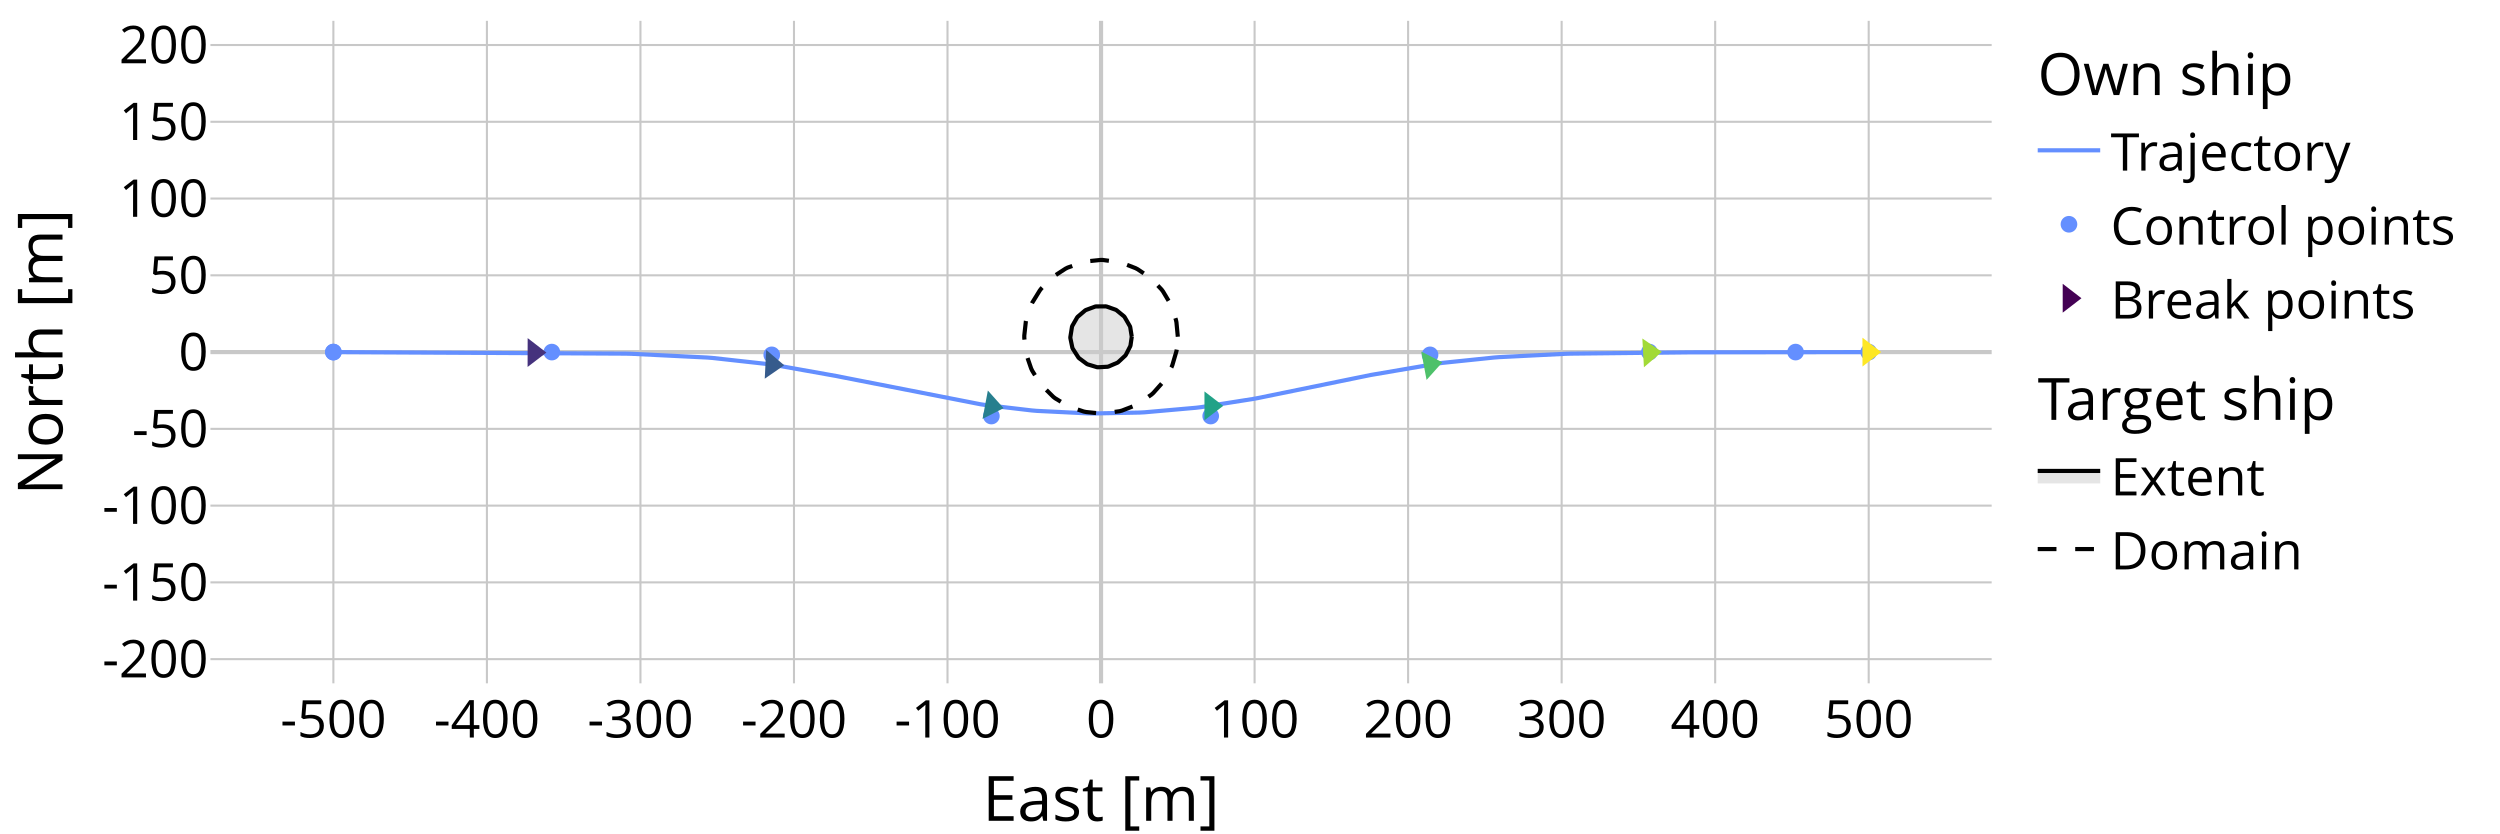
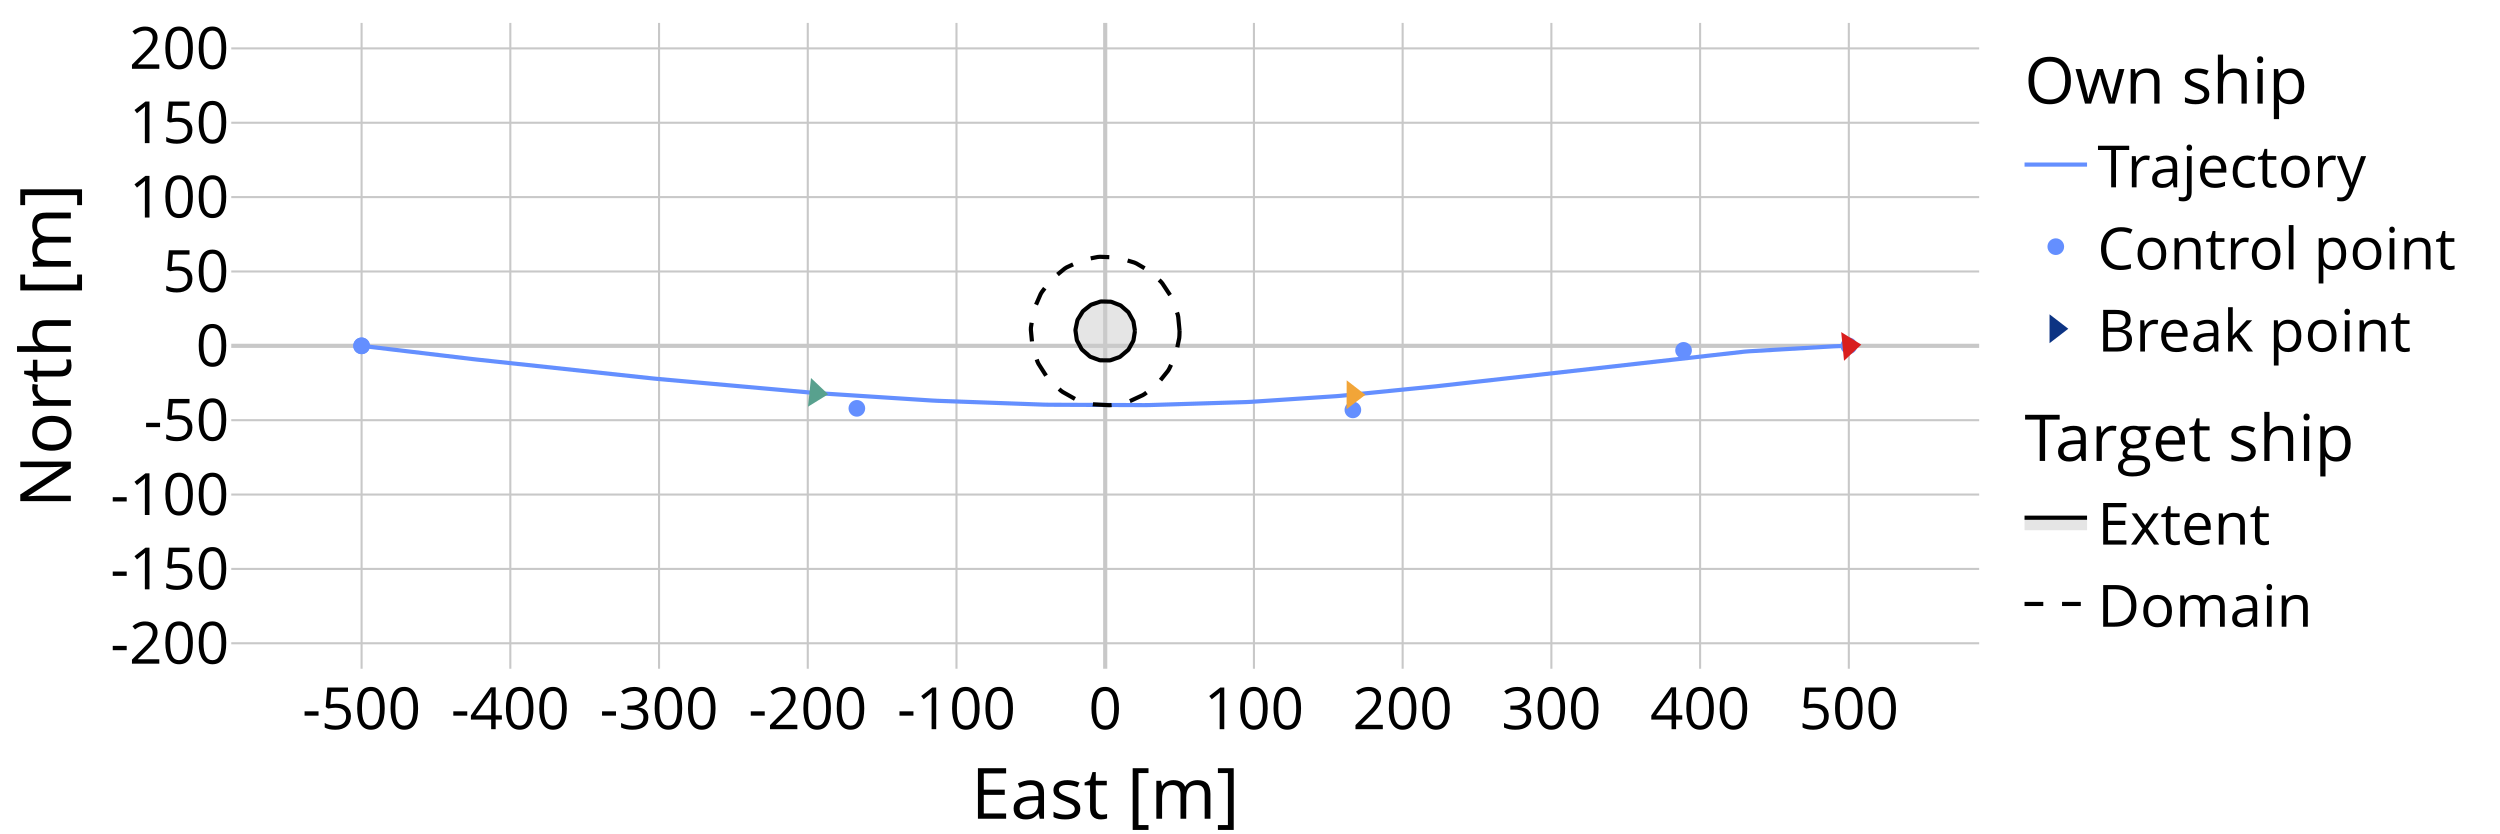
<svg xmlns="http://www.w3.org/2000/svg" class="main-svg" width="1200" height="400" style="" viewBox="0 0 1200 400">
  <rect x="0" y="0" width="1200" height="400" style="fill: rgb(255, 255, 255); fill-opacity: 1;" />
-   <defs id="defs-8dc1c7">
+   <defs id="defs-419574">
    <g class="clips">
-       <clipPath id="clip8dc1c7xyplot" class="plotclip">
-         <rect width="855" height="318" />
+       <clipPath id="clip419574xyplot" class="plotclip">
+         <rect width="839" height="310" />
      </clipPath>
-       <clipPath class="axesclip" id="clip8dc1c7x">
-         <rect x="101" y="0" width="855" height="400" />
+       <clipPath class="axesclip" id="clip419574x">
+         <rect x="111" y="0" width="839" height="400" />
      </clipPath>
-       <clipPath class="axesclip" id="clip8dc1c7y">
-         <rect x="0" y="10" width="1200" height="318" />
+       <clipPath class="axesclip" id="clip419574y">
+         <rect x="0" y="11" width="1200" height="310" />
      </clipPath>
-       <clipPath class="axesclip" id="clip8dc1c7xy">
-         <rect x="101" y="10" width="855" height="318" />
+       <clipPath class="axesclip" id="clip419574xy">
+         <rect x="111" y="11" width="839" height="310" />
      </clipPath>
    </g>
    <g class="gradients" />
    <g class="patterns" />
  </defs>
  <g class="bglayer" />
  <g class="layer-below">
    <g class="imagelayer" />
    <g class="shapelayer" />
  </g>
  <g class="cartesianlayer">
    <g class="subplot xy">
      <g class="layer-subplot">
        <g class="shapelayer" />
        <g class="imagelayer" />
      </g>
      <g class="minor-gridlayer">
        <g class="x" />
        <g class="y" />
      </g>
      <g class="gridlayer">
        <g class="x">
-           <path class="xgrid crisp" transform="translate(160.02,0)" d="M0,10v318" style="stroke: rgb(200, 200, 200); stroke-opacity: 1; stroke-width: 1px;" />
-           <path class="xgrid crisp" transform="translate(233.72,0)" d="M0,10v318" style="stroke: rgb(200, 200, 200); stroke-opacity: 1; stroke-width: 1px;" />
-           <path class="xgrid crisp" transform="translate(307.41,0)" d="M0,10v318" style="stroke: rgb(200, 200, 200); stroke-opacity: 1; stroke-width: 1px;" />
-           <path class="xgrid crisp" transform="translate(381.11,0)" d="M0,10v318" style="stroke: rgb(200, 200, 200); stroke-opacity: 1; stroke-width: 1px;" />
-           <path class="xgrid crisp" transform="translate(454.8,0)" d="M0,10v318" style="stroke: rgb(200, 200, 200); stroke-opacity: 1; stroke-width: 1px;" />
-           <path class="xgrid crisp" transform="translate(602.2,0)" d="M0,10v318" style="stroke: rgb(200, 200, 200); stroke-opacity: 1; stroke-width: 1px;" />
-           <path class="xgrid crisp" transform="translate(675.89,0)" d="M0,10v318" style="stroke: rgb(200, 200, 200); stroke-opacity: 1; stroke-width: 1px;" />
-           <path class="xgrid crisp" transform="translate(749.59,0)" d="M0,10v318" style="stroke: rgb(200, 200, 200); stroke-opacity: 1; stroke-width: 1px;" />
-           <path class="xgrid crisp" transform="translate(823.28,0)" d="M0,10v318" style="stroke: rgb(200, 200, 200); stroke-opacity: 1; stroke-width: 1px;" />
-           <path class="xgrid crisp" transform="translate(896.98,0)" d="M0,10v318" style="stroke: rgb(200, 200, 200); stroke-opacity: 1; stroke-width: 1px;" />
+           <path class="xgrid crisp" transform="translate(173.56,0)" d="M0,11v310" style="stroke: rgb(200, 200, 200); stroke-opacity: 1; stroke-width: 1px;" />
+           <path class="xgrid crisp" transform="translate(244.95,0)" d="M0,11v310" style="stroke: rgb(200, 200, 200); stroke-opacity: 1; stroke-width: 1px;" />
+           <path class="xgrid crisp" transform="translate(316.34,0)" d="M0,11v310" style="stroke: rgb(200, 200, 200); stroke-opacity: 1; stroke-width: 1px;" />
+           <path class="xgrid crisp" transform="translate(387.73,0)" d="M0,11v310" style="stroke: rgb(200, 200, 200); stroke-opacity: 1; stroke-width: 1px;" />
+           <path class="xgrid crisp" transform="translate(459.11,0)" d="M0,11v310" style="stroke: rgb(200, 200, 200); stroke-opacity: 1; stroke-width: 1px;" />
+           <path class="xgrid crisp" transform="translate(601.89,0)" d="M0,11v310" style="stroke: rgb(200, 200, 200); stroke-opacity: 1; stroke-width: 1px;" />
+           <path class="xgrid crisp" transform="translate(673.27,0)" d="M0,11v310" style="stroke: rgb(200, 200, 200); stroke-opacity: 1; stroke-width: 1px;" />
+           <path class="xgrid crisp" transform="translate(744.66,0)" d="M0,11v310" style="stroke: rgb(200, 200, 200); stroke-opacity: 1; stroke-width: 1px;" />
+           <path class="xgrid crisp" transform="translate(816.05,0)" d="M0,11v310" style="stroke: rgb(200, 200, 200); stroke-opacity: 1; stroke-width: 1px;" />
+           <path class="xgrid crisp" transform="translate(887.44,0)" d="M0,11v310" style="stroke: rgb(200, 200, 200); stroke-opacity: 1; stroke-width: 1px;" />
        </g>
        <g class="y">
-           <path class="ygrid crisp" transform="translate(0,316.39)" d="M101,0h855" style="stroke: rgb(200, 200, 200); stroke-opacity: 1; stroke-width: 1px;" />
-           <path class="ygrid crisp" transform="translate(0,279.54)" d="M101,0h855" style="stroke: rgb(200, 200, 200); stroke-opacity: 1; stroke-width: 1px;" />
-           <path class="ygrid crisp" transform="translate(0,242.7)" d="M101,0h855" style="stroke: rgb(200, 200, 200); stroke-opacity: 1; stroke-width: 1px;" />
-           <path class="ygrid crisp" transform="translate(0,205.85)" d="M101,0h855" style="stroke: rgb(200, 200, 200); stroke-opacity: 1; stroke-width: 1px;" />
-           <path class="ygrid crisp" transform="translate(0,132.15)" d="M101,0h855" style="stroke: rgb(200, 200, 200); stroke-opacity: 1; stroke-width: 1px;" />
-           <path class="ygrid crisp" transform="translate(0,95.3)" d="M101,0h855" style="stroke: rgb(200, 200, 200); stroke-opacity: 1; stroke-width: 1px;" />
-           <path class="ygrid crisp" transform="translate(0,58.46)" d="M101,0h855" style="stroke: rgb(200, 200, 200); stroke-opacity: 1; stroke-width: 1px;" />
-           <path class="ygrid crisp" transform="translate(0,21.61)" d="M101,0h855" style="stroke: rgb(200, 200, 200); stroke-opacity: 1; stroke-width: 1px;" />
+           <path class="ygrid crisp" transform="translate(0,308.77)" d="M111,0h839" style="stroke: rgb(200, 200, 200); stroke-opacity: 1; stroke-width: 1px;" />
+           <path class="ygrid crisp" transform="translate(0,273.08)" d="M111,0h839" style="stroke: rgb(200, 200, 200); stroke-opacity: 1; stroke-width: 1px;" />
+           <path class="ygrid crisp" transform="translate(0,237.39)" d="M111,0h839" style="stroke: rgb(200, 200, 200); stroke-opacity: 1; stroke-width: 1px;" />
+           <path class="ygrid crisp" transform="translate(0,201.69)" d="M111,0h839" style="stroke: rgb(200, 200, 200); stroke-opacity: 1; stroke-width: 1px;" />
+           <path class="ygrid crisp" transform="translate(0,130.31)" d="M111,0h839" style="stroke: rgb(200, 200, 200); stroke-opacity: 1; stroke-width: 1px;" />
+           <path class="ygrid crisp" transform="translate(0,94.61)" d="M111,0h839" style="stroke: rgb(200, 200, 200); stroke-opacity: 1; stroke-width: 1px;" />
+           <path class="ygrid crisp" transform="translate(0,58.92)" d="M111,0h839" style="stroke: rgb(200, 200, 200); stroke-opacity: 1; stroke-width: 1px;" />
+           <path class="ygrid crisp" transform="translate(0,23.23)" d="M111,0h839" style="stroke: rgb(200, 200, 200); stroke-opacity: 1; stroke-width: 1px;" />
        </g>
      </g>
      <g class="zerolinelayer">
-         <path class="xzl zl crisp" transform="translate(528.5,0)" d="M0,10v318" style="stroke: rgb(200, 200, 200); stroke-opacity: 1; stroke-width: 2px;" />
-         <path class="yzl zl crisp" transform="translate(0,169)" d="M101,0h855" style="stroke: rgb(200, 200, 200); stroke-opacity: 1; stroke-width: 2px;" />
+         <path class="xzl zl crisp" transform="translate(530.5,0)" d="M0,11v310" style="stroke: rgb(200, 200, 200); stroke-opacity: 1; stroke-width: 2px;" />
+         <path class="yzl zl crisp" transform="translate(0,166)" d="M111,0h839" style="stroke: rgb(200, 200, 200); stroke-opacity: 1; stroke-width: 2px;" />
      </g>
      <g class="layer-between">
        <g class="shapelayer" />
        <g class="imagelayer" />
      </g>
      <path class="xlines-below" />
      <path class="ylines-below" />
      <g class="overlines-below" />
      <g class="xaxislayer-below" />
      <g class="yaxislayer-below" />
      <g class="overaxes-below" />
      <g class="overplot">
-         <g class="xy" transform="translate(101,10)" clip-path="url(#clip8dc1c7xyplot)">
+         <g class="xy" transform="translate(111,11)" clip-path="url(#clip419574xyplot)">
          <g class="scatterlayer mlayer">
-             <g class="trace scatter trace7b7949" style="stroke-miterlimit: 2; opacity: 1;">
+             <g class="trace scatter traced75dc3" style="stroke-miterlimit: 2; opacity: 1;">
              <g class="fills" />
              <g class="errorbars" />
              <g class="lines">
-                 <path class="js-line" d="M59.02,159L199.37,159.75L202.08,159.82L238.5,161.62L241.02,161.82L268.36,164.85L270.83,165.21L300.46,170.49L302.93,170.99L369.55,184.03L372.02,184.4L394.21,187.01L396.68,187.22L421.33,188.43L423.8,188.46L445.98,188.03L448.45,187.9L473.1,185.72L475.56,185.42L500.21,181.54L502.67,181.09L554.43,170.5L556.9,170L588.94,164.51L591.4,164.18L616.05,161.62L618.52,161.43L650.56,159.82L653.02,159.75L709.71,159.12L712.18,159.11L795.98,159" style="vector-effect: none; fill: none; stroke: rgb(100, 143, 255); stroke-opacity: 1; stroke-width: 2px; opacity: 1;" />
+                 <path class="js-line" d="M62.56,155L115.52,161.32L117.81,161.58L202.41,170.66L205.42,170.95L278.55,177.48L281.53,177.71L336.13,181.24L338.9,181.38L389.87,183.22L392.47,183.27L438.23,183.46L440.72,183.43L487.23,181.99L489.64,181.87L530.42,179.16L532.81,178.96L578.2,174.44L580.59,174.17L726.29,157.8L728.68,157.61L769.27,155.23L771.66,155.14L776.44,155" style="vector-effect: none; fill: none; stroke: rgb(100, 143, 255); stroke-opacity: 1; stroke-width: 2px; opacity: 1;" />
              </g>
              <g class="points" />
              <g class="text" />
            </g>
-             <g class="trace scatter traceb133dd" style="stroke-miterlimit: 2; opacity: 1;">
+             <g class="trace scatter trace9732c0" style="stroke-miterlimit: 2; opacity: 1;">
              <g class="fills" />
              <g class="errorbars" />
              <g class="lines" />
              <g class="points">
-                 <path class="point" transform="translate(59.02,159)" d="M4,0A4,4 0 1,1 0,-4A4,4 0 0,1 4,0Z" style="opacity: 1; stroke-width: 0px; fill: rgb(100, 143, 255); fill-opacity: 1;" />
-                 <path class="point" transform="translate(59.02,159)" d="M4,0A4,4 0 1,1 0,-4A4,4 0 0,1 4,0Z" style="opacity: 1; stroke-width: 0px; fill: rgb(100, 143, 255); fill-opacity: 1;" />
-                 <path class="point" transform="translate(163.88,159)" d="M4,0A4,4 0 1,1 0,-4A4,4 0 0,1 4,0Z" style="opacity: 1; stroke-width: 0px; fill: rgb(100, 143, 255); fill-opacity: 1;" />
-                 <path class="point" transform="translate(269.44,160.33)" d="M4,0A4,4 0 1,1 0,-4A4,4 0 0,1 4,0Z" style="opacity: 1; stroke-width: 0px; fill: rgb(100, 143, 255); fill-opacity: 1;" />
-                 <path class="point" transform="translate(374.86,189.7)" d="M4,0A4,4 0 1,1 0,-4A4,4 0 0,1 4,0Z" style="opacity: 1; stroke-width: 0px; fill: rgb(100, 143, 255); fill-opacity: 1;" />
-                 <path class="point" transform="translate(480.14,189.7)" d="M4,0A4,4 0 1,1 0,-4A4,4 0 0,1 4,0Z" style="opacity: 1; stroke-width: 0px; fill: rgb(100, 143, 255); fill-opacity: 1;" />
-                 <path class="point" transform="translate(585.42,160.33)" d="M4,0A4,4 0 1,1 0,-4A4,4 0 0,1 4,0Z" style="opacity: 1; stroke-width: 0px; fill: rgb(100, 143, 255); fill-opacity: 1;" />
-                 <path class="point" transform="translate(690.7,159)" d="M4,0A4,4 0 1,1 0,-4A4,4 0 0,1 4,0Z" style="opacity: 1; stroke-width: 0px; fill: rgb(100, 143, 255); fill-opacity: 1;" />
-                 <path class="point" transform="translate(760.88,159)" d="M4,0A4,4 0 1,1 0,-4A4,4 0 0,1 4,0Z" style="opacity: 1; stroke-width: 0px; fill: rgb(100, 143, 255); fill-opacity: 1;" />
-                 <path class="point" transform="translate(795.98,159)" d="M4,0A4,4 0 1,1 0,-4A4,4 0 0,1 4,0Z" style="opacity: 1; stroke-width: 0px; fill: rgb(100, 143, 255); fill-opacity: 1;" />
-               </g>
-               <g class="text" />
-             </g>
-             <g class="trace scatter trace605c14" style="stroke-miterlimit: 2; opacity: 1;">
+                 <path class="point" transform="translate(62.56,155)" d="M4,0A4,4 0 1,1 0,-4A4,4 0 0,1 4,0Z" style="opacity: 1; stroke-width: 0px; fill: rgb(100, 143, 255); fill-opacity: 1;" />
+                 <path class="point" transform="translate(62.56,155)" d="M4,0A4,4 0 1,1 0,-4A4,4 0 0,1 4,0Z" style="opacity: 1; stroke-width: 0px; fill: rgb(100, 143, 255); fill-opacity: 1;" />
+                 <path class="point" transform="translate(300.29,185.01)" d="M4,0A4,4 0 1,1 0,-4A4,4 0 0,1 4,0Z" style="opacity: 1; stroke-width: 0px; fill: rgb(100, 143, 255); fill-opacity: 1;" />
+                 <path class="point" transform="translate(538.38,185.75)" d="M4,0A4,4 0 1,1 0,-4A4,4 0 0,1 4,0Z" style="opacity: 1; stroke-width: 0px; fill: rgb(100, 143, 255); fill-opacity: 1;" />
+                 <path class="point" transform="translate(697.11,157.17)" d="M4,0A4,4 0 1,1 0,-4A4,4 0 0,1 4,0Z" style="opacity: 1; stroke-width: 0px; fill: rgb(100, 143, 255); fill-opacity: 1;" />
+                 <path class="point" transform="translate(776.44,155)" d="M4,0A4,4 0 1,1 0,-4A4,4 0 0,1 4,0Z" style="opacity: 1; stroke-width: 0px; fill: rgb(100, 143, 255); fill-opacity: 1;" />
+               </g>
+               <g class="text" />
+             </g>
+             <g class="trace scatter trace97d3a1" style="stroke-miterlimit: 2; opacity: 1;">
              <g class="fills" />
              <g class="errorbars" />
              <g class="lines" />
              <g class="points">
-                 <path class="point" transform="translate(59.02,159)" d="M0,0Z" style="opacity: 1; stroke-width: 0px; fill: rgb(68, 1, 84); fill-opacity: 1;" />
-                 <path class="point" transform="translate(155.26,159.22)" d="M-2.984,-6.937L-3.016,6.923L6,0.014Z" style="opacity: 1; stroke-width: 0px; fill: rgb(69, 50, 125); fill-opacity: 1;" />
-                 <path class="point" transform="translate(269.42,165.01)" d="M-2.645,-7.073L-3.347,6.769L5.992,0.304Z" style="opacity: 1; stroke-width: 0px; fill: rgb(54, 91, 140); fill-opacity: 1;" />
-                 <path class="point" transform="translate(374.84,184.81)" d="M-1.669,-7.365L-4.228,6.257L5.897,1.107Z" style="opacity: 1; stroke-width: 0px; fill: rgb(39, 127, 142); fill-opacity: 1;" />
-                 <path class="point" transform="translate(480.14,184.81)" d="M-3,-6.93L-3,6.93L6,-3.6739403974420594e-16Z" style="opacity: 1; stroke-width: 0px; fill: rgb(34, 162, 135); fill-opacity: 1;" />
-                 <path class="point" transform="translate(585.42,165.01)" d="M-4.229,-6.256L-1.668,7.365L5.897,-1.109Z" style="opacity: 1; stroke-width: 0px; fill: rgb(78, 193, 106); fill-opacity: 1;" />
-                 <path class="point" transform="translate(690.7,159.22)" d="M-3.376,-6.755L-2.615,7.084L5.991,-0.329Z" style="opacity: 1; stroke-width: 0px; fill: rgb(162, 218, 55); fill-opacity: 1;" />
-                 <path class="point" transform="translate(795.98,159)" d="M-3.014,-6.924L-2.986,6.936L6,-0.013Z" style="opacity: 1; stroke-width: 0px; fill: rgb(253, 231, 37); fill-opacity: 1;" />
-               </g>
-               <g class="text" />
-             </g>
-             <g class="trace scatter trace22d1a9" style="stroke-miterlimit: 2; opacity: 1;">
+                 <path class="point" transform="translate(62.56,155)" d="M0,0Z" style="opacity: 1; stroke-width: 0px; fill: rgb(12, 51, 131); fill-opacity: 1;" />
+                 <path class="point" transform="translate(280.54,177.63)" d="M-2.268,-7.203L-3.7,6.583L5.968,0.62Z" style="opacity: 1; stroke-width: 0px; fill: rgb(88, 161, 142); fill-opacity: 1;" />
+                 <path class="point" transform="translate(538.38,178.48)" d="M-2.977,-6.94L-3.023,6.92L6,0.02Z" style="opacity: 1; stroke-width: 0px; fill: rgb(242, 165, 56); fill-opacity: 1;" />
+                 <path class="point" transform="translate(776.44,155)" d="M-3.666,-6.602L-2.305,7.191L5.971,-0.589Z" style="opacity: 1; stroke-width: 0px; fill: rgb(217, 30, 30); fill-opacity: 1;" />
+               </g>
+               <g class="text" />
+             </g>
+             <g class="trace scatter tracebc1801" style="stroke-miterlimit: 2; opacity: 1;">
              <g class="fills">
                <g>
-                   <path class="js-fill" d="M442.24,151.63L441.51,147.05L441.36,146.61L438.82,142.2L438.52,141.84L434.94,138.91L434.53,138.68L430.16,137.13L429.7,137.06L425.07,137.09L424.61,137.18L420.27,138.79L419.86,139.02L416.33,142.02L416.03,142.38L413.72,146.4L413.56,146.83L412.76,151.86L412.78,152.33L413.72,156.87L413.89,157.3L416.64,161.59L416.96,161.93L420.67,164.69L421.09,164.9L425.53,166.24L425.99,166.29L430.62,166.04L431.07,165.93L435.33,164.11L435.72,163.86L439.12,160.7L439.4,160.33L441.51,156.21L441.65,155.76L442.24,151.63Z" style="fill: rgb(204, 204, 204); fill-opacity: 0.5; stroke-width: 0;" />
+                   <path class="js-fill" d="M433.78,147.86L433.07,143.43L432.92,143L430.75,139.07L430.47,138.72L427.09,135.77L426.7,135.53L422.52,133.91L422.08,133.82L417.59,133.71L417.14,133.78L412.89,135.21L412.49,135.42L408.98,138.21L408.68,138.55L406.32,142.37L406.15,142.79L405.24,147.19L405.22,147.64L405.86,152.08L406,152.51L408.11,156.47L408.39,156.83L412.1,160.07L412.49,160.3L416.7,161.86L417.14,161.94L421.63,161.98L422.08,161.9L426.31,160.41L426.7,160.19L430.47,157L430.75,156.65L432.92,152.72L433.07,152.29L433.78,147.86Z" style="fill: rgb(204, 204, 204); fill-opacity: 0.5; stroke-width: 0;" />
                </g>
              </g>
              <g class="errorbars" />
              <g class="lines">
-                 <path class="js-line" d="M442.24,151.63L441.51,147.05L441.36,146.61L438.82,142.2L438.52,141.84L434.94,138.91L434.53,138.68L430.16,137.13L429.7,137.06L425.07,137.09L424.61,137.18L420.27,138.79L419.86,139.02L416.33,142.02L416.03,142.38L413.72,146.4L413.56,146.83L412.76,151.86L412.78,152.33L413.72,156.87L413.89,157.3L416.64,161.59L416.96,161.93L420.67,164.69L421.09,164.9L425.53,166.24L425.99,166.29L430.62,166.04L431.07,165.93L435.33,164.11L435.72,163.86L439.12,160.7L439.4,160.33L441.51,156.21L441.65,155.76L442.24,151.63" style="vector-effect: none; fill: none; stroke: rgb(0, 0, 0); stroke-opacity: 1; stroke-width: 2px; opacity: 1;" />
+                 <path class="js-line" d="M433.78,147.86L433.07,143.43L432.92,143L430.75,139.07L430.47,138.72L427.09,135.77L426.7,135.53L422.52,133.91L422.08,133.82L417.59,133.71L417.14,133.78L412.89,135.21L412.49,135.42L408.98,138.21L408.68,138.55L406.32,142.37L406.15,142.79L405.24,147.19L405.22,147.64L405.86,152.08L406,152.51L408.11,156.47L408.39,156.83L412.1,160.07L412.49,160.3L416.7,161.86L417.14,161.94L421.63,161.98L422.08,161.9L426.31,160.41L426.7,160.19L430.47,157L430.75,156.65L432.92,152.72L433.07,152.29L433.78,147.86" style="vector-effect: none; fill: none; stroke: rgb(0, 0, 0); stroke-opacity: 1; stroke-width: 2px; opacity: 1;" />
              </g>
              <g class="points" />
              <g class="text" />
            </g>
-             <g class="trace scatter tracee92264" style="stroke-miterlimit: 2; opacity: 1;">
+             <g class="trace scatter tracefc4c4d" style="stroke-miterlimit: 2; opacity: 1;">
              <g class="fills" />
              <g class="errorbars" />
              <g class="lines">
-                 <path class="js-line" d="M464.35,151.63L463.69,144.69L463.45,143.55L461.29,136.93L460.81,135.87L457.24,129.88L456.54,128.95L451.75,123.89L450.86,123.14L445.08,119.25L444.05,118.71L437.55,116.18L436.43,115.88L428.37,114.79L427.21,114.78L420.28,115.5L419.14,115.74L411.47,118.45L410.44,118.97L404.59,122.77L403.69,123.51L398.82,128.49L398.11,129.41L394.45,135.34L393.95,136.4L391.68,142.99L391.43,144.12L390.66,151.05L390.66,152.21L391.43,159.14L391.68,160.27L393.95,166.87L394.45,167.92L398.11,173.85L398.82,174.77L404.59,180.49L405.51,181.2L411.47,184.81L412.53,185.3L419.14,187.52L420.28,187.76L427.21,188.48L428.37,188.47L436.43,187.38L437.55,187.08L444.05,184.55L445.08,184.02L451.75,179.37L452.61,178.59L457.24,173.38L457.91,172.43L461.29,166.33L461.73,165.26L463.69,158.57L463.89,157.42L464.35,151.63" style="vector-effect: none; fill: none; stroke: rgb(0, 0, 0); stroke-opacity: 1; stroke-dasharray: 9px, 9px; stroke-width: 2px; opacity: 1;" />
+                 <path class="js-line" d="M455.19,147.86L454.55,141.14L454.33,140.04L451.76,132.59L451.26,131.58L446.92,125.01L446.19,124.16L441.25,119.56L440.34,118.89L434.51,115.48L433.48,115.02L425.94,112.75L424.83,112.57L416.97,112.26L415.84,112.36L409.22,113.68L408.15,114.02L401.01,117.33L400.05,117.93L393.96,122.92L393.19,123.74L389.12,129.13L388.54,130.1L385.4,137.31L385.08,138.4L383.85,146.17L383.81,147.3L384.56,155.14L384.8,156.23L387,162.62L387.48,163.64L391.72,170.27L392.44,171.14L398.2,176.5L399.12,177.16L405,180.48L406.04,180.92L412.5,182.86L413.61,183.07L421.47,183.5L422.6,183.42L430.32,181.88L431.38,181.52L437.51,178.68L438.47,178.09L443.83,173.98L444.64,173.2L449.58,167.07L450.17,166.11L453.06,160.01L453.43,158.94L455.03,151.24L455.12,150.11L455.19,147.86" style="vector-effect: none; fill: none; stroke: rgb(0, 0, 0); stroke-opacity: 1; stroke-dasharray: 9px, 9px; stroke-width: 2px; opacity: 1;" />
              </g>
              <g class="points" />
              <g class="text" />
            </g>
          </g>
        </g>
      </g>
      <path class="xlines-above crisp" d="M0,0" style="fill: none;" />
      <path class="ylines-above crisp" d="M0,0" style="fill: none;" />
      <g class="overlines-above" />
      <g class="xaxislayer-above">
        <g class="xtick">
-           <text text-anchor="middle" x="0" y="354" transform="translate(160.02,0)" style="font-family: 'Open Sans', verdana, arial, sans-serif; font-size: 25px; fill: rgb(0, 0, 0); fill-opacity: 1; white-space: pre; opacity: 1;">-500</text>
-         </g>
-         <g class="xtick">
-           <text text-anchor="middle" x="0" y="354" style="font-family: 'Open Sans', verdana, arial, sans-serif; font-size: 25px; fill: rgb(0, 0, 0); fill-opacity: 1; white-space: pre; opacity: 1;" transform="translate(233.72,0)">-400</text>
-         </g>
-         <g class="xtick">
-           <text text-anchor="middle" x="0" y="354" style="font-family: 'Open Sans', verdana, arial, sans-serif; font-size: 25px; fill: rgb(0, 0, 0); fill-opacity: 1; white-space: pre; opacity: 1;" transform="translate(307.41,0)">-300</text>
-         </g>
-         <g class="xtick">
-           <text text-anchor="middle" x="0" y="354" style="font-family: 'Open Sans', verdana, arial, sans-serif; font-size: 25px; fill: rgb(0, 0, 0); fill-opacity: 1; white-space: pre; opacity: 1;" transform="translate(381.11,0)">-200</text>
-         </g>
-         <g class="xtick">
-           <text text-anchor="middle" x="0" y="354" style="font-family: 'Open Sans', verdana, arial, sans-serif; font-size: 25px; fill: rgb(0, 0, 0); fill-opacity: 1; white-space: pre; opacity: 1;" transform="translate(454.8,0)">-100</text>
-         </g>
-         <g class="xtick">
-           <text text-anchor="middle" x="0" y="354" style="font-family: 'Open Sans', verdana, arial, sans-serif; font-size: 25px; fill: rgb(0, 0, 0); fill-opacity: 1; white-space: pre; opacity: 1;" transform="translate(528.5,0)">0</text>
-         </g>
-         <g class="xtick">
-           <text text-anchor="middle" x="0" y="354" style="font-family: 'Open Sans', verdana, arial, sans-serif; font-size: 25px; fill: rgb(0, 0, 0); fill-opacity: 1; white-space: pre; opacity: 1;" transform="translate(602.2,0)">100</text>
-         </g>
-         <g class="xtick">
-           <text text-anchor="middle" x="0" y="354" style="font-family: 'Open Sans', verdana, arial, sans-serif; font-size: 25px; fill: rgb(0, 0, 0); fill-opacity: 1; white-space: pre; opacity: 1;" transform="translate(675.89,0)">200</text>
-         </g>
-         <g class="xtick">
-           <text text-anchor="middle" x="0" y="354" style="font-family: 'Open Sans', verdana, arial, sans-serif; font-size: 25px; fill: rgb(0, 0, 0); fill-opacity: 1; white-space: pre; opacity: 1;" transform="translate(749.59,0)">300</text>
-         </g>
-         <g class="xtick">
-           <text text-anchor="middle" x="0" y="354" style="font-family: 'Open Sans', verdana, arial, sans-serif; font-size: 25px; fill: rgb(0, 0, 0); fill-opacity: 1; white-space: pre; opacity: 1;" transform="translate(823.28,0)">400</text>
-         </g>
-         <g class="xtick">
-           <text text-anchor="middle" x="0" y="354" style="font-family: 'Open Sans', verdana, arial, sans-serif; font-size: 25px; fill: rgb(0, 0, 0); fill-opacity: 1; white-space: pre; opacity: 1;" transform="translate(896.98,0)">500</text>
+           <text text-anchor="middle" x="0" y="350" transform="translate(173.56,0)" style="font-family: 'Open Sans', verdana, arial, sans-serif; font-size: 28px; fill: rgb(0, 0, 0); fill-opacity: 1; white-space: pre; opacity: 1;">-500</text>
+         </g>
+         <g class="xtick">
+           <text text-anchor="middle" x="0" y="350" style="font-family: 'Open Sans', verdana, arial, sans-serif; font-size: 28px; fill: rgb(0, 0, 0); fill-opacity: 1; white-space: pre; opacity: 1;" transform="translate(244.95,0)">-400</text>
+         </g>
+         <g class="xtick">
+           <text text-anchor="middle" x="0" y="350" style="font-family: 'Open Sans', verdana, arial, sans-serif; font-size: 28px; fill: rgb(0, 0, 0); fill-opacity: 1; white-space: pre; opacity: 1;" transform="translate(316.34,0)">-300</text>
+         </g>
+         <g class="xtick">
+           <text text-anchor="middle" x="0" y="350" style="font-family: 'Open Sans', verdana, arial, sans-serif; font-size: 28px; fill: rgb(0, 0, 0); fill-opacity: 1; white-space: pre; opacity: 1;" transform="translate(387.73,0)">-200</text>
+         </g>
+         <g class="xtick">
+           <text text-anchor="middle" x="0" y="350" style="font-family: 'Open Sans', verdana, arial, sans-serif; font-size: 28px; fill: rgb(0, 0, 0); fill-opacity: 1; white-space: pre; opacity: 1;" transform="translate(459.11,0)">-100</text>
+         </g>
+         <g class="xtick">
+           <text text-anchor="middle" x="0" y="350" style="font-family: 'Open Sans', verdana, arial, sans-serif; font-size: 28px; fill: rgb(0, 0, 0); fill-opacity: 1; white-space: pre; opacity: 1;" transform="translate(530.5,0)">0</text>
+         </g>
+         <g class="xtick">
+           <text text-anchor="middle" x="0" y="350" style="font-family: 'Open Sans', verdana, arial, sans-serif; font-size: 28px; fill: rgb(0, 0, 0); fill-opacity: 1; white-space: pre; opacity: 1;" transform="translate(601.89,0)">100</text>
+         </g>
+         <g class="xtick">
+           <text text-anchor="middle" x="0" y="350" style="font-family: 'Open Sans', verdana, arial, sans-serif; font-size: 28px; fill: rgb(0, 0, 0); fill-opacity: 1; white-space: pre; opacity: 1;" transform="translate(673.27,0)">200</text>
+         </g>
+         <g class="xtick">
+           <text text-anchor="middle" x="0" y="350" style="font-family: 'Open Sans', verdana, arial, sans-serif; font-size: 28px; fill: rgb(0, 0, 0); fill-opacity: 1; white-space: pre; opacity: 1;" transform="translate(744.66,0)">300</text>
+         </g>
+         <g class="xtick">
+           <text text-anchor="middle" x="0" y="350" style="font-family: 'Open Sans', verdana, arial, sans-serif; font-size: 28px; fill: rgb(0, 0, 0); fill-opacity: 1; white-space: pre; opacity: 1;" transform="translate(816.05,0)">400</text>
+         </g>
+         <g class="xtick">
+           <text text-anchor="middle" x="0" y="350" style="font-family: 'Open Sans', verdana, arial, sans-serif; font-size: 28px; fill: rgb(0, 0, 0); fill-opacity: 1; white-space: pre; opacity: 1;" transform="translate(887.44,0)">500</text>
        </g>
      </g>
      <g class="yaxislayer-above">
        <g class="ytick">
-           <text text-anchor="end" x="100" y="8.75" transform="translate(0,316.39)" style="font-family: 'Open Sans', verdana, arial, sans-serif; font-size: 25px; fill: rgb(0, 0, 0); fill-opacity: 1; white-space: pre; opacity: 1;">-200</text>
-         </g>
-         <g class="ytick">
-           <text text-anchor="end" x="100" y="8.75" style="font-family: 'Open Sans', verdana, arial, sans-serif; font-size: 25px; fill: rgb(0, 0, 0); fill-opacity: 1; white-space: pre; opacity: 1;" transform="translate(0,279.54)">-150</text>
-         </g>
-         <g class="ytick">
-           <text text-anchor="end" x="100" y="8.75" style="font-family: 'Open Sans', verdana, arial, sans-serif; font-size: 25px; fill: rgb(0, 0, 0); fill-opacity: 1; white-space: pre; opacity: 1;" transform="translate(0,242.7)">-100</text>
-         </g>
-         <g class="ytick">
-           <text text-anchor="end" x="100" y="8.75" style="font-family: 'Open Sans', verdana, arial, sans-serif; font-size: 25px; fill: rgb(0, 0, 0); fill-opacity: 1; white-space: pre; opacity: 1;" transform="translate(0,205.85)">-50</text>
-         </g>
-         <g class="ytick">
-           <text text-anchor="end" x="100" y="8.75" style="font-family: 'Open Sans', verdana, arial, sans-serif; font-size: 25px; fill: rgb(0, 0, 0); fill-opacity: 1; white-space: pre; opacity: 1;" transform="translate(0,169)">0</text>
-         </g>
-         <g class="ytick">
-           <text text-anchor="end" x="100" y="8.75" style="font-family: 'Open Sans', verdana, arial, sans-serif; font-size: 25px; fill: rgb(0, 0, 0); fill-opacity: 1; white-space: pre; opacity: 1;" transform="translate(0,132.15)">50</text>
-         </g>
-         <g class="ytick">
-           <text text-anchor="end" x="100" y="8.75" style="font-family: 'Open Sans', verdana, arial, sans-serif; font-size: 25px; fill: rgb(0, 0, 0); fill-opacity: 1; white-space: pre; opacity: 1;" transform="translate(0,95.3)">100</text>
-         </g>
-         <g class="ytick">
-           <text text-anchor="end" x="100" y="8.75" style="font-family: 'Open Sans', verdana, arial, sans-serif; font-size: 25px; fill: rgb(0, 0, 0); fill-opacity: 1; white-space: pre; opacity: 1;" transform="translate(0,58.46)">150</text>
-         </g>
-         <g class="ytick">
-           <text text-anchor="end" x="100" y="8.75" style="font-family: 'Open Sans', verdana, arial, sans-serif; font-size: 25px; fill: rgb(0, 0, 0); fill-opacity: 1; white-space: pre; opacity: 1;" transform="translate(0,21.61)">200</text>
+           <text text-anchor="end" x="110" y="9.8" transform="translate(0,308.77)" style="font-family: 'Open Sans', verdana, arial, sans-serif; font-size: 28px; fill: rgb(0, 0, 0); fill-opacity: 1; white-space: pre; opacity: 1;">-200</text>
+         </g>
+         <g class="ytick">
+           <text text-anchor="end" x="110" y="9.8" style="font-family: 'Open Sans', verdana, arial, sans-serif; font-size: 28px; fill: rgb(0, 0, 0); fill-opacity: 1; white-space: pre; opacity: 1;" transform="translate(0,273.08)">-150</text>
+         </g>
+         <g class="ytick">
+           <text text-anchor="end" x="110" y="9.8" style="font-family: 'Open Sans', verdana, arial, sans-serif; font-size: 28px; fill: rgb(0, 0, 0); fill-opacity: 1; white-space: pre; opacity: 1;" transform="translate(0,237.39)">-100</text>
+         </g>
+         <g class="ytick">
+           <text text-anchor="end" x="110" y="9.8" style="font-family: 'Open Sans', verdana, arial, sans-serif; font-size: 28px; fill: rgb(0, 0, 0); fill-opacity: 1; white-space: pre; opacity: 1;" transform="translate(0,201.69)">-50</text>
+         </g>
+         <g class="ytick">
+           <text text-anchor="end" x="110" y="9.8" style="font-family: 'Open Sans', verdana, arial, sans-serif; font-size: 28px; fill: rgb(0, 0, 0); fill-opacity: 1; white-space: pre; opacity: 1;" transform="translate(0,166)">0</text>
+         </g>
+         <g class="ytick">
+           <text text-anchor="end" x="110" y="9.8" style="font-family: 'Open Sans', verdana, arial, sans-serif; font-size: 28px; fill: rgb(0, 0, 0); fill-opacity: 1; white-space: pre; opacity: 1;" transform="translate(0,130.31)">50</text>
+         </g>
+         <g class="ytick">
+           <text text-anchor="end" x="110" y="9.8" style="font-family: 'Open Sans', verdana, arial, sans-serif; font-size: 28px; fill: rgb(0, 0, 0); fill-opacity: 1; white-space: pre; opacity: 1;" transform="translate(0,94.61)">100</text>
+         </g>
+         <g class="ytick">
+           <text text-anchor="end" x="110" y="9.8" style="font-family: 'Open Sans', verdana, arial, sans-serif; font-size: 28px; fill: rgb(0, 0, 0); fill-opacity: 1; white-space: pre; opacity: 1;" transform="translate(0,58.92)">150</text>
+         </g>
+         <g class="ytick">
+           <text text-anchor="end" x="110" y="9.8" style="font-family: 'Open Sans', verdana, arial, sans-serif; font-size: 28px; fill: rgb(0, 0, 0); fill-opacity: 1; white-space: pre; opacity: 1;" transform="translate(0,23.23)">200</text>
        </g>
      </g>
      <g class="overaxes-above" />
    </g>
  </g>
  <g class="polarlayer" />
  <g class="smithlayer" />
  <g class="ternarylayer" />
  <g class="geolayer" />
  <g class="funnelarealayer" />
  <g class="pielayer" />
  <g class="iciclelayer" />
  <g class="treemaplayer" />
  <g class="sunburstlayer" />
  <g class="glimages" />
-   <defs id="topdefs-8dc1c7">
+   <defs id="topdefs-419574">
    <g class="clips" />
-     <clipPath id="legend8dc1c7">
-       <rect width="222" height="277" x="0" y="0" />
+     <clipPath id="legend419574">
+       <rect width="228" height="304" x="0" y="0" />
    </clipPath>
  </defs>
  <g class="layer-above">
    <g class="imagelayer" />
    <g class="shapelayer" />
  </g>
  <g class="infolayer">
-     <g class="legend" pointer-events="all" transform="translate(973.1,10)">
-       <rect class="bg" shape-rendering="crispEdges" style="stroke: rgb(68, 68, 68); stroke-opacity: 1; fill: rgb(255, 255, 255); fill-opacity: 1; stroke-width: 0px;" width="222" height="277" x="0" y="0" />
-       <g class="scrollbox" transform="" clip-path="url(#legend8dc1c7)">
+     <g class="legend" pointer-events="all" transform="translate(966.78,11)">
+       <rect class="bg" shape-rendering="crispEdges" width="228" height="304" x="0" y="0" style="stroke: rgb(68, 68, 68); stroke-opacity: 1; fill: rgb(255, 255, 255); fill-opacity: 1; stroke-width: 0px;" />
+       <g class="scrollbox" transform="" clip-path="url(#legend419574)">
        <g class="groups" transform="">
-           <g class="traces" transform="translate(0,24.7)" style="opacity: 1;">
-             <text class="legendtext" text-anchor="start" x="5" y="10.92" style="font-family: 'Open Sans', verdana, arial, sans-serif; font-size: 28px; fill: rgb(0, 0, 0); fill-opacity: 1; white-space: pre;">Own ship</text>
+           <g class="traces" transform="translate(0,26.65)" style="opacity: 1;">
+             <text class="legendtext" text-anchor="start" x="5" y="12.09" style="font-family: 'Open Sans', verdana, arial, sans-serif; font-size: 31px; fill: rgb(0, 0, 0); fill-opacity: 1; white-space: pre;">Own ship</text>
            <g class="layers">
              <g class="legendfill" />
              <g class="legendlines" />
              <g class="legendsymbols">
                <g class="legendpoints" />
              </g>
            </g>
-             <rect class="legendtoggle" x="0" y="-19.7" width="216.109" height="39.4" style="fill: rgb(0, 0, 0); fill-opacity: 0;" />
-           </g>
-           <g class="traces" transform="translate(0,62.15)" style="opacity: 1;">
-             <text class="legendtext" text-anchor="start" x="40" y="9.75" style="font-family: 'Open Sans', verdana, arial, sans-serif; font-size: 25px; fill: rgb(0, 0, 0); fill-opacity: 1; white-space: pre;">Trajectory</text>
+             <rect class="legendtoggle" x="0" y="-21.65" width="222.656" height="43.3" style="fill: rgb(0, 0, 0); fill-opacity: 0;" />
+           </g>
+           <g class="traces" transform="translate(0,68)" style="opacity: 1;">
+             <text class="legendtext" text-anchor="start" x="40" y="10.92" style="font-family: 'Open Sans', verdana, arial, sans-serif; font-size: 28px; fill: rgb(0, 0, 0); fill-opacity: 1; white-space: pre;">Trajectory</text>
            <g class="layers" style="opacity: 1;">
              <g class="legendfill" />
              <g class="legendlines">
                <path class="js-line" d="M5,0h30" style="fill: none; stroke: rgb(100, 143, 255); stroke-opacity: 1; stroke-width: 2px;" />
              </g>
              <g class="legendsymbols">
                <g class="legendpoints" />
              </g>
            </g>
-             <rect class="legendtoggle" x="0" y="-17.75" width="216.109" height="35.5" style="fill: rgb(0, 0, 0); fill-opacity: 0;" />
-           </g>
-           <g class="traces" transform="translate(0,97.65)" style="opacity: 1;">
-             <text class="legendtext" text-anchor="start" x="40" y="9.75" style="font-family: 'Open Sans', verdana, arial, sans-serif; font-size: 25px; fill: rgb(0, 0, 0); fill-opacity: 1; white-space: pre;">Control points</text>
+             <rect class="legendtoggle" x="0" y="-19.7" width="222.656" height="39.4" style="fill: rgb(0, 0, 0); fill-opacity: 0;" />
+           </g>
+           <g class="traces" transform="translate(0,107.4)" style="opacity: 1;">
+             <text class="legendtext" text-anchor="start" x="40" y="10.92" style="font-family: 'Open Sans', verdana, arial, sans-serif; font-size: 28px; fill: rgb(0, 0, 0); fill-opacity: 1; white-space: pre;">Control point</text>
            <g class="layers" style="opacity: 1;">
              <g class="legendfill" />
              <g class="legendlines" />
              <g class="legendsymbols">
                <g class="legendpoints">
                  <path class="scatterpts" transform="translate(20,0)" d="M4,0A4,4 0 1,1 0,-4A4,4 0 0,1 4,0Z" style="opacity: 1; stroke-width: 0px; fill: rgb(100, 143, 255); fill-opacity: 1;" />
                </g>
              </g>
            </g>
-             <rect class="legendtoggle" x="0" y="-17.75" width="216.109" height="35.5" style="fill: rgb(0, 0, 0); fill-opacity: 0;" />
-           </g>
-           <g class="traces" transform="translate(0,133.15)" style="opacity: 1;">
-             <text class="legendtext" text-anchor="start" x="40" y="9.75" style="font-family: 'Open Sans', verdana, arial, sans-serif; font-size: 25px; fill: rgb(0, 0, 0); fill-opacity: 1; white-space: pre;">Break points</text>
+             <rect class="legendtoggle" x="0" y="-19.7" width="222.656" height="39.4" style="fill: rgb(0, 0, 0); fill-opacity: 0;" />
+           </g>
+           <g class="traces" transform="translate(0,146.8)" style="opacity: 1;">
+             <text class="legendtext" text-anchor="start" x="40" y="10.92" style="font-family: 'Open Sans', verdana, arial, sans-serif; font-size: 28px; fill: rgb(0, 0, 0); fill-opacity: 1; white-space: pre;">Break point</text>
            <g class="layers" style="opacity: 1;">
              <g class="legendfill" />
              <g class="legendlines" />
              <g class="legendsymbols">
                <g class="legendpoints">
-                   <path class="scatterpts" transform="translate(20,0)" d="M-3,-6.93L-3,6.93L6,-3.6739403974420594e-16Z" style="opacity: 1; stroke-width: 0px; fill: rgb(68, 1, 84); fill-opacity: 1;" />
+                   <path class="scatterpts" transform="translate(20,0)" d="M-3,-6.93L-3,6.93L6,-3.6739403974420594e-16Z" style="opacity: 1; stroke-width: 0px; fill: rgb(12, 51, 131); fill-opacity: 1;" />
                </g>
              </g>
            </g>
-             <rect class="legendtoggle" x="0" y="-17.75" width="216.109" height="35.5" style="fill: rgb(0, 0, 0); fill-opacity: 0;" />
+             <rect class="legendtoggle" x="0" y="-19.7" width="222.656" height="39.4" style="fill: rgb(0, 0, 0); fill-opacity: 0;" />
          </g>
        </g>
        <g class="groups" transform="translate(0,10)">
-           <g class="traces" transform="translate(0,170.6)" style="opacity: 1;">
-             <text class="legendtext" text-anchor="start" x="5" y="10.92" style="font-family: 'Open Sans', verdana, arial, sans-serif; font-size: 28px; fill: rgb(0, 0, 0); fill-opacity: 1; white-space: pre;">Target ship</text>
+           <g class="traces" transform="translate(0,188.15)" style="opacity: 1;">
+             <text class="legendtext" text-anchor="start" x="5" y="12.09" style="font-family: 'Open Sans', verdana, arial, sans-serif; font-size: 31px; fill: rgb(0, 0, 0); fill-opacity: 1; white-space: pre;">Target ship</text>
            <g class="layers">
              <g class="legendfill" />
              <g class="legendlines" />
              <g class="legendsymbols">
                <g class="legendpoints" />
              </g>
            </g>
-             <rect class="legendtoggle" x="0" y="-19.7" width="216.109" height="39.4" style="fill: rgb(0, 0, 0); fill-opacity: 0;" />
-           </g>
-           <g class="traces" transform="translate(0,208.05)" style="opacity: 1;">
-             <text class="legendtext" text-anchor="start" x="40" y="9.75" style="font-family: 'Open Sans', verdana, arial, sans-serif; font-size: 25px; fill: rgb(0, 0, 0); fill-opacity: 1; white-space: pre;">Extent</text>
+             <rect class="legendtoggle" x="0" y="-21.65" width="222.656" height="43.3" style="fill: rgb(0, 0, 0); fill-opacity: 0;" />
+           </g>
+           <g class="traces" transform="translate(0,229.5)" style="opacity: 1;">
+             <text class="legendtext" text-anchor="start" x="40" y="10.92" style="font-family: 'Open Sans', verdana, arial, sans-serif; font-size: 28px; fill: rgb(0, 0, 0); fill-opacity: 1; white-space: pre;">Extent</text>
            <g class="layers" style="opacity: 1;">
              <g class="legendfill">
                <path class="js-fill" d="M5,-2h30v6h-30z" style="stroke-width: 0; fill: rgb(204, 204, 204); fill-opacity: 0.5;" />
              </g>
              <g class="legendlines">
                <path class="js-line" d="M5,-2h30" style="fill: none; stroke: rgb(0, 0, 0); stroke-opacity: 1; stroke-width: 2px;" />
              </g>
              <g class="legendsymbols">
                <g class="legendpoints" />
              </g>
            </g>
-             <rect class="legendtoggle" x="0" y="-17.75" width="216.109" height="35.5" style="fill: rgb(0, 0, 0); fill-opacity: 0;" />
-           </g>
-           <g class="traces" transform="translate(0,243.55)" style="opacity: 1;">
-             <text class="legendtext" text-anchor="start" x="40" y="9.75" style="font-family: 'Open Sans', verdana, arial, sans-serif; font-size: 25px; fill: rgb(0, 0, 0); fill-opacity: 1; white-space: pre;">Domain</text>
+             <rect class="legendtoggle" x="0" y="-19.7" width="222.656" height="39.4" style="fill: rgb(0, 0, 0); fill-opacity: 0;" />
+           </g>
+           <g class="traces" transform="translate(0,268.9)" style="opacity: 1;">
+             <text class="legendtext" text-anchor="start" x="40" y="10.92" style="font-family: 'Open Sans', verdana, arial, sans-serif; font-size: 28px; fill: rgb(0, 0, 0); fill-opacity: 1; white-space: pre;">Domain</text>
            <g class="layers" style="opacity: 1;">
              <g class="legendfill" />
              <g class="legendlines">
                <path class="js-line" d="M5,0h30" style="fill: none; stroke: rgb(0, 0, 0); stroke-opacity: 1; stroke-dasharray: 9px, 9px; stroke-width: 2px;" />
              </g>
              <g class="legendsymbols">
                <g class="legendpoints" />
              </g>
            </g>
-             <rect class="legendtoggle" x="0" y="-17.75" width="216.109" height="35.5" style="fill: rgb(0, 0, 0); fill-opacity: 0;" />
-           </g>
-         </g>
-       </g>
-       <rect class="scrollbar" rx="20" ry="3" width="0" height="0" style="fill: rgb(128, 139, 164); fill-opacity: 1;" x="0" y="0" />
+             <rect class="legendtoggle" x="0" y="-19.7" width="222.656" height="39.4" style="fill: rgb(0, 0, 0); fill-opacity: 0;" />
+           </g>
+         </g>
+       </g>
+       <rect class="scrollbar" rx="20" ry="3" width="0" height="0" x="0" y="0" style="fill: rgb(128, 139, 164); fill-opacity: 1;" />
    </g>
    <g class="g-gtitle" />
-     <g class="g-xtitle" transform="translate(0,-0.5)">
-       <text class="xtitle" x="528.5" y="394.5" text-anchor="middle" style="opacity: 1; font-family: 'Open Sans', verdana, arial, sans-serif; font-size: 30px; fill: rgb(0, 0, 0); fill-opacity: 1; white-space: pre;">East [m]</text>
-     </g>
-     <g class="g-ytitle" transform="translate(14.04688,0)">
-       <text class="ytitle" transform="rotate(-90,15.95312,169)" x="15.953" y="169" text-anchor="middle" style="opacity: 1; font-family: 'Open Sans', verdana, arial, sans-serif; font-size: 30px; fill: rgb(0, 0, 0); fill-opacity: 1; white-space: pre;">North [m]</text>
+     <g class="g-xtitle" transform="translate(0,-1.3)">
+       <text class="xtitle" x="530.5" y="394.3" text-anchor="middle" style="opacity: 1; font-family: 'Open Sans', verdana, arial, sans-serif; font-size: 34px; fill: rgb(0, 0, 0); fill-opacity: 1; white-space: pre;">East [m]</text>
+     </g>
+     <g class="g-ytitle" transform="translate(16.52539,0)">
+       <text class="ytitle" transform="rotate(-90,17.475,166)" x="17.475" y="166" text-anchor="middle" style="opacity: 1; font-family: 'Open Sans', verdana, arial, sans-serif; font-size: 34px; fill: rgb(0, 0, 0); fill-opacity: 1; white-space: pre;">North [m]</text>
    </g>
  </g>
</svg>
